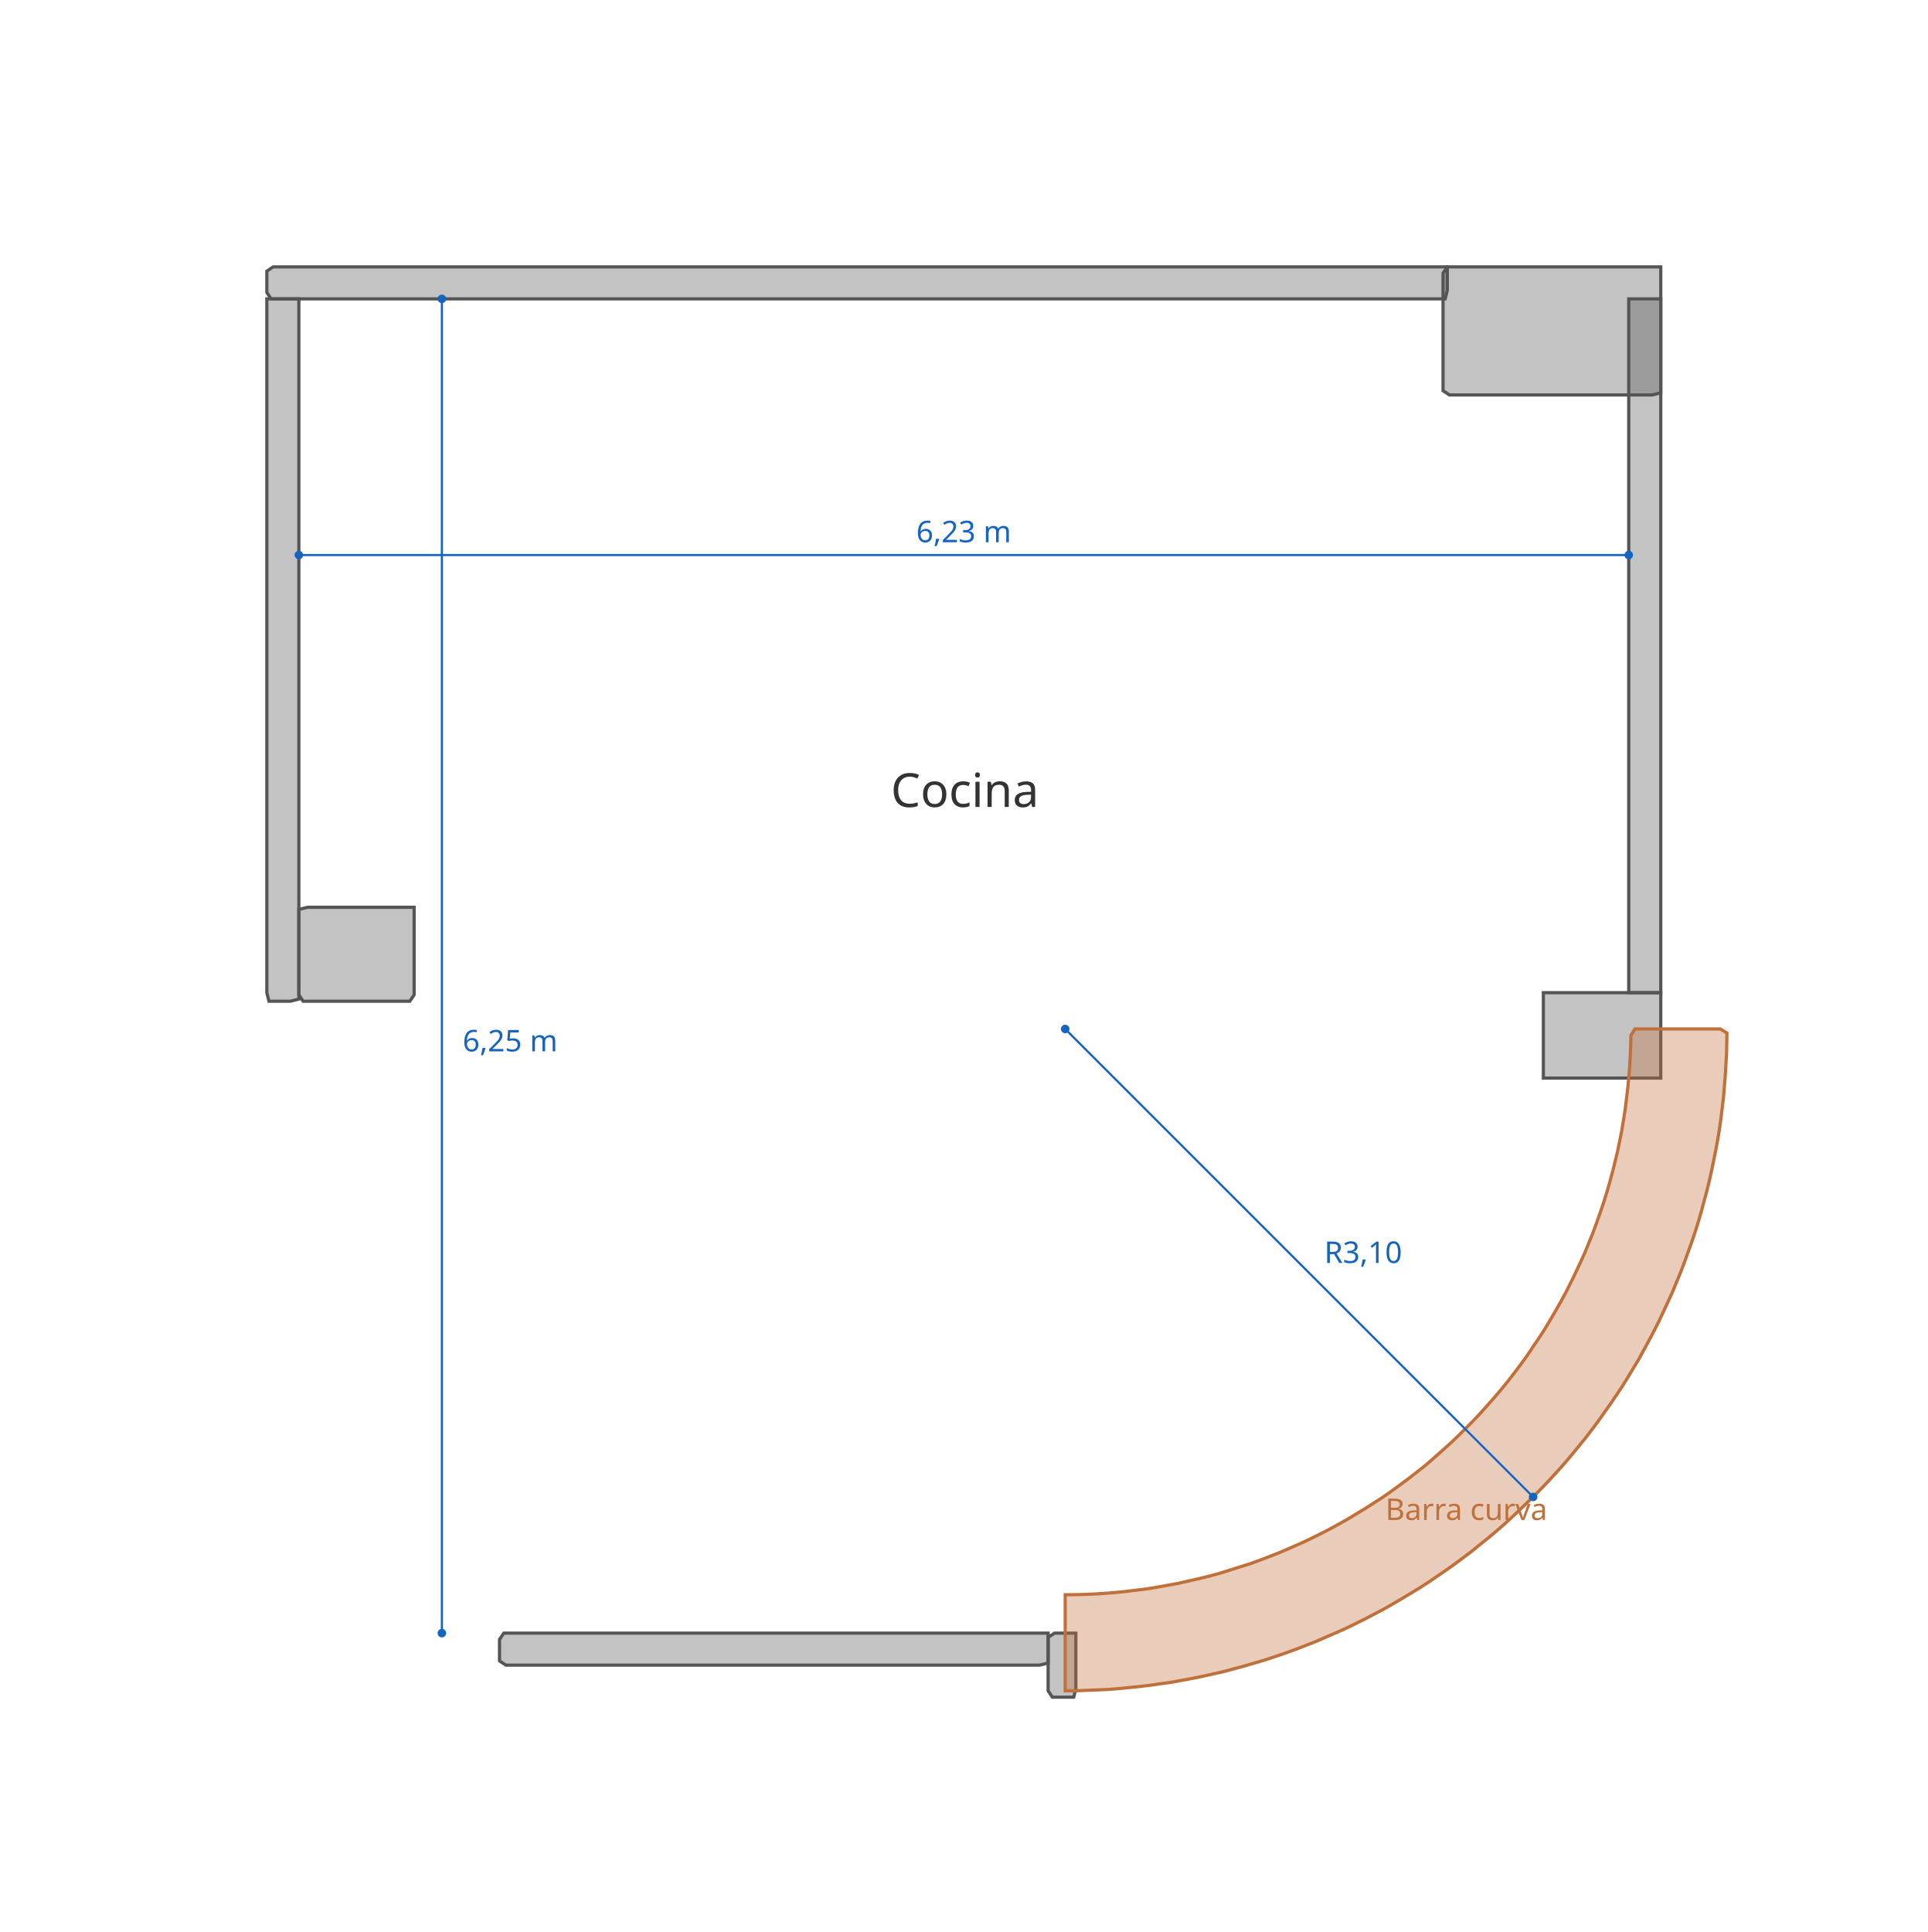
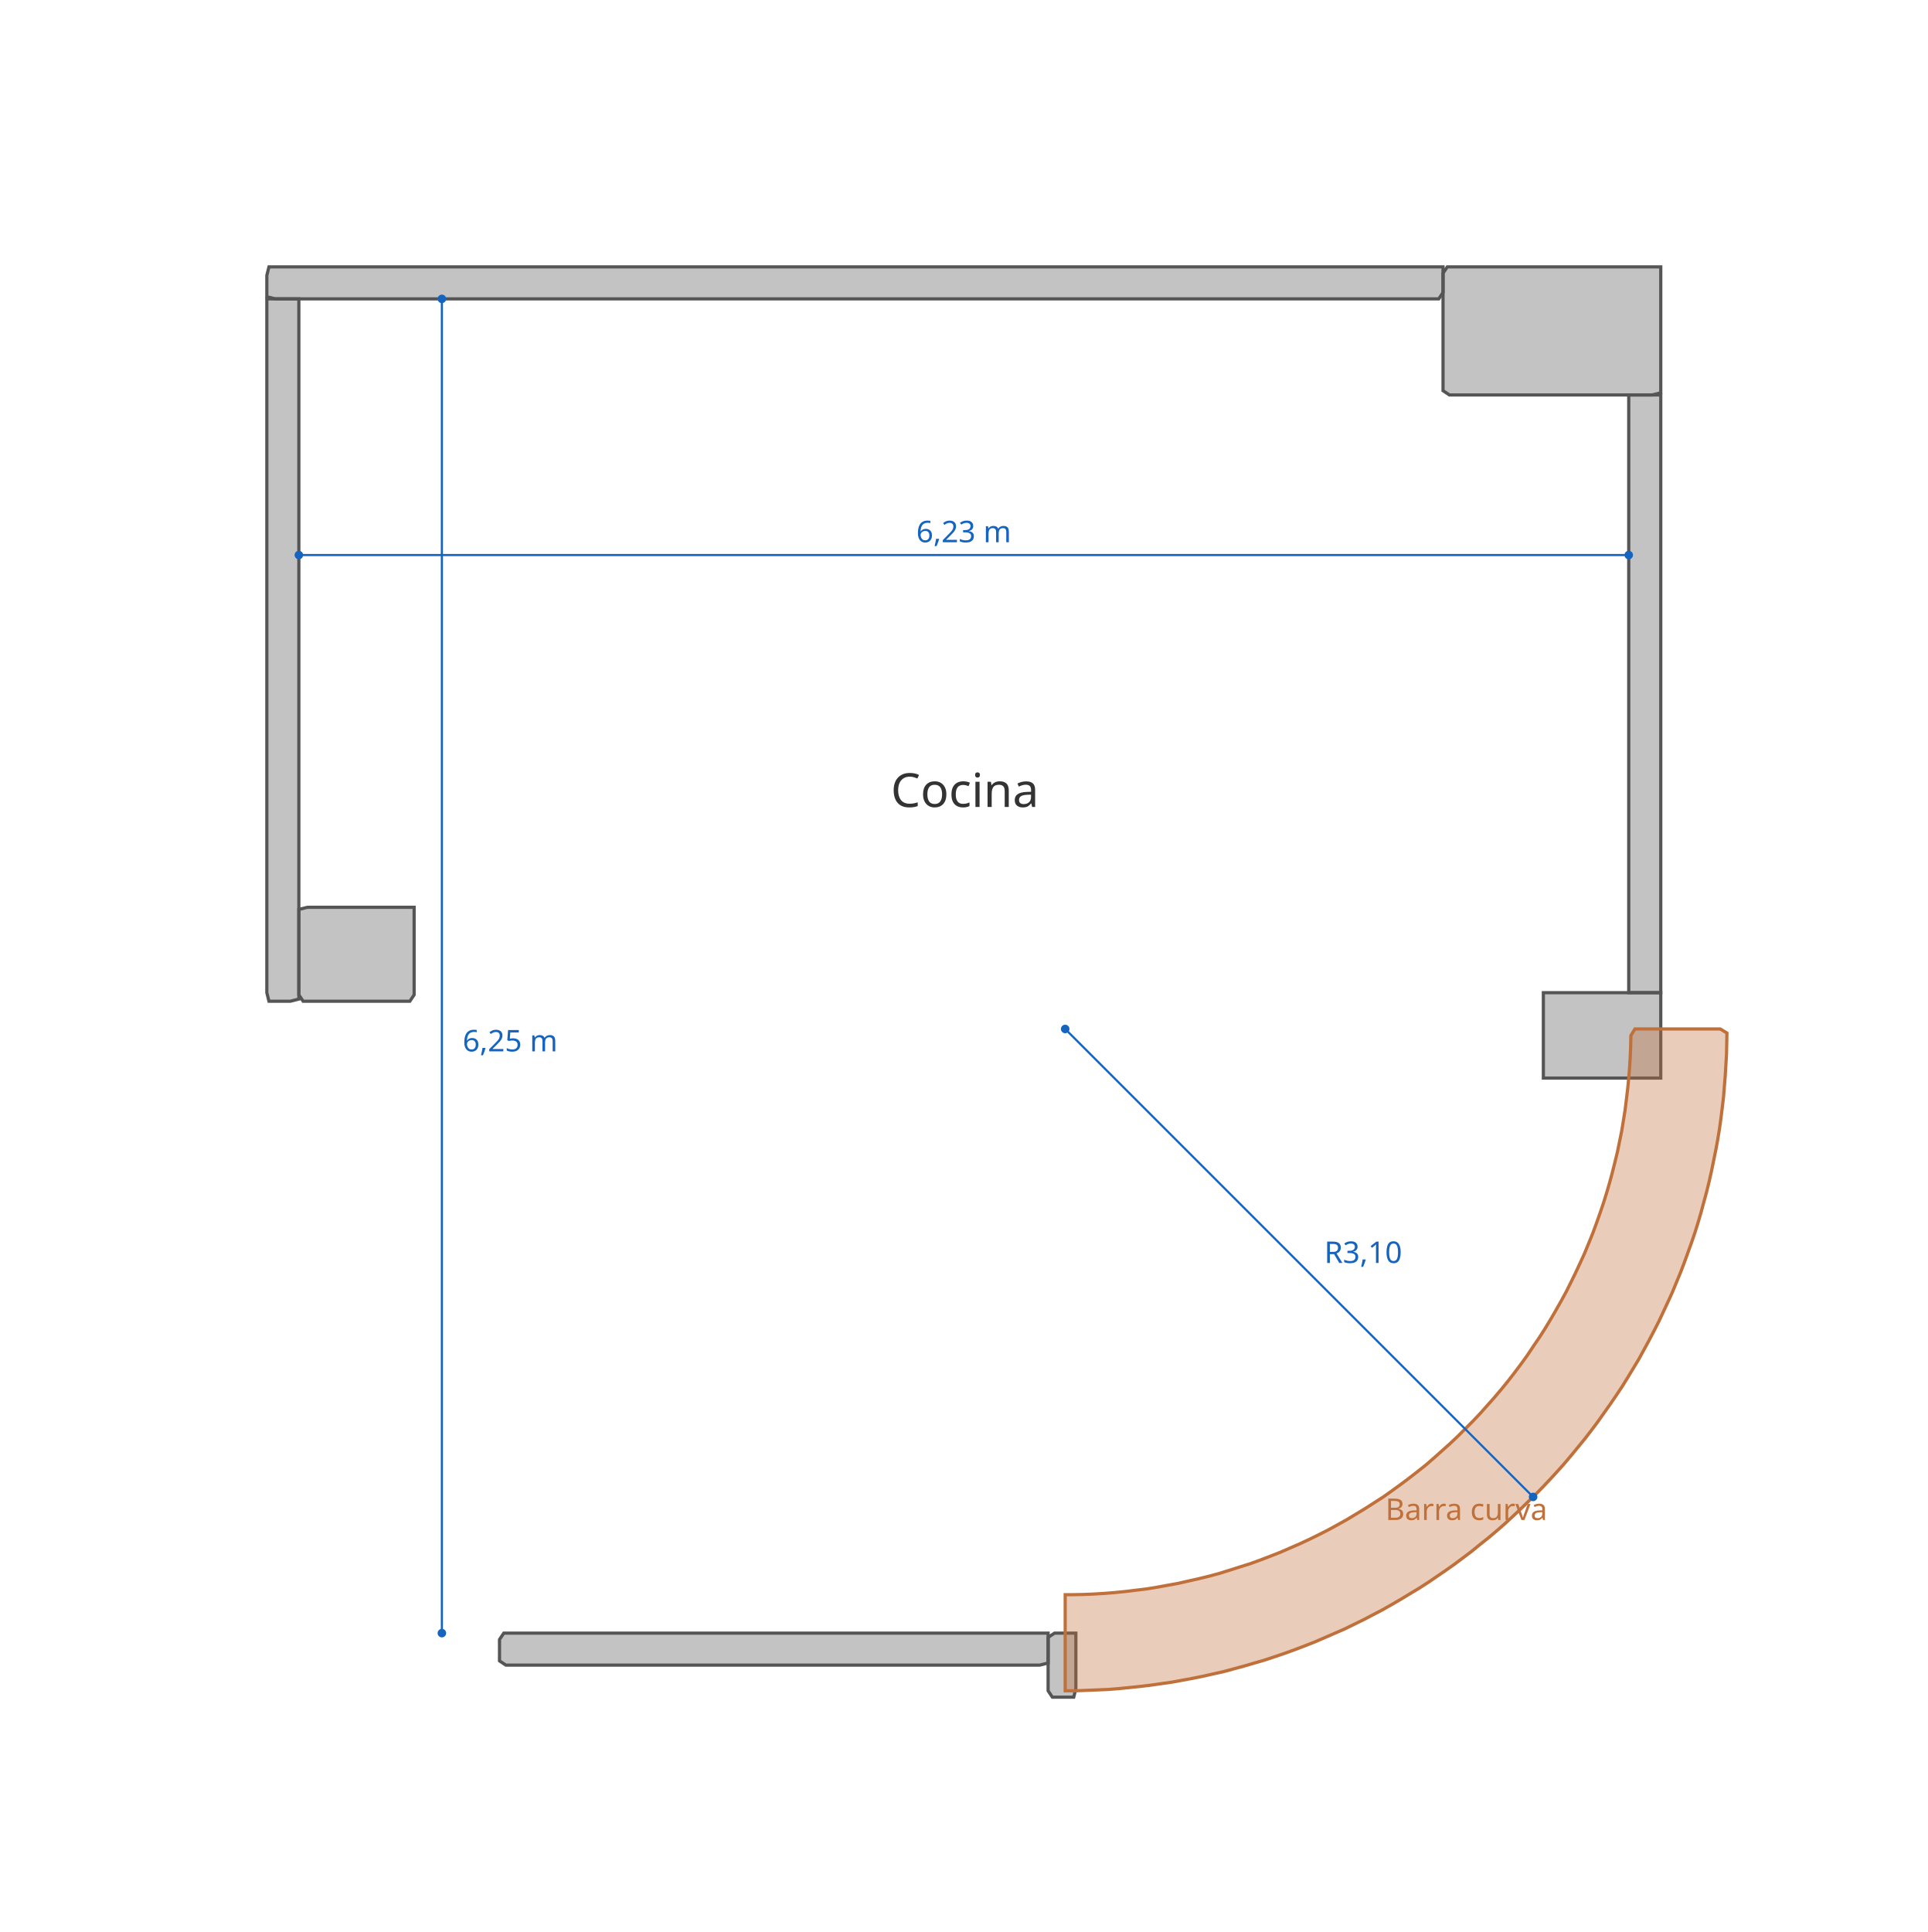
<svg xmlns="http://www.w3.org/2000/svg" width="903" height="905" viewBox="0 0 903 905" style="background:#fff">
  <defs>
    <marker id="m" markerWidth="8" markerHeight="8" refX="4" refY="4">
      <circle cx="4" cy="4" r="2" fill="#1565c0" />
    </marker>
  </defs>
-   <path d="M678.0,125.0 L673.0,125.0 L668.0,125.0 L663.0,125.0 L658.0,125.0 L653.0,125.0 L648.0,125.0 L643.0,125.0 L638.0,125.0 L633.0,125.0 L628.0,125.0 L623.0,125.0 L618.0,125.0 L613.0,125.0 L608.0,125.0 L603.0,125.0 L598.0,125.0 L593.0,125.0 L588.0,125.0 L583.0,125.0 L578.0,125.0 L573.0,125.0 L568.0,125.0 L563.0,125.0 L558.0,125.0 L553.0,125.0 L548.0,125.0 L543.0,125.0 L538.0,125.0 L533.0,125.0 L528.0,125.0 L523.0,125.0 L518.0,125.0 L513.0,125.0 L508.0,125.0 L503.0,125.0 L498.0,125.0 L493.0,125.0 L488.0,125.0 L483.0,125.0 L478.0,125.0 L473.0,125.0 L468.0,125.0 L463.0,125.0 L458.0,125.0 L453.0,125.0 L448.0,125.0 L443.0,125.0 L438.0,125.0 L433.0,125.0 L428.0,125.0 L423.0,125.0 L418.0,125.0 L413.0,125.0 L408.0,125.0 L403.0,125.0 L398.0,125.0 L393.0,125.0 L388.0,125.0 L383.0,125.0 L378.0,125.0 L373.0,125.0 L368.0,125.0 L363.0,125.0 L358.0,125.0 L353.0,125.0 L348.0,125.0 L343.0,125.0 L338.0,125.0 L333.0,125.0 L328.0,125.0 L323.0,125.0 L318.0,125.0 L313.0,125.0 L308.0,125.0 L303.0,125.0 L298.0,125.0 L293.0,125.0 L288.0,125.0 L283.0,125.0 L278.0,125.0 L273.0,125.0 L268.0,125.0 L263.0,125.0 L258.0,125.0 L253.0,125.0 L248.0,125.0 L243.0,125.0 L238.0,125.0 L233.0,125.0 L228.0,125.0 L223.0,125.0 L218.0,125.0 L213.0,125.0 L208.0,125.0 L203.0,125.0 L198.0,125.0 L193.0,125.0 L188.0,125.0 L183.0,125.0 L178.0,125.0 L173.0,125.0 L168.0,125.0 L163.0,125.0 L158.0,125.0 L153.0,125.0 L148.0,125.0 L143.0,125.0 L138.0,125.0 L133.0,125.0 L128.0,125.0 L125.0,127.0 L125.0,132.0 L125.0,137.0 L127.0,140.0 L132.0,140.0 L137.0,140.0 L142.0,140.0 L147.0,140.0 L152.0,140.0 L157.0,140.0 L162.0,140.0 L167.0,140.0 L172.0,140.0 L177.0,140.0 L182.0,140.0 L187.0,140.0 L192.0,140.0 L197.0,140.0 L202.0,140.0 L207.0,140.0 L212.0,140.0 L217.0,140.0 L222.0,140.0 L227.0,140.0 L232.0,140.0 L237.0,140.0 L242.0,140.0 L247.0,140.0 L252.0,140.0 L257.0,140.0 L262.0,140.0 L267.0,140.0 L272.0,140.0 L277.0,140.0 L282.0,140.0 L287.0,140.0 L292.0,140.0 L297.0,140.0 L302.0,140.0 L307.0,140.0 L312.0,140.0 L317.0,140.0 L322.0,140.0 L327.0,140.0 L332.0,140.0 L337.0,140.0 L342.0,140.0 L347.0,140.0 L352.0,140.0 L357.0,140.0 L362.0,140.0 L367.0,140.0 L372.0,140.0 L377.0,140.0 L382.0,140.0 L387.0,140.0 L392.0,140.0 L397.0,140.0 L402.0,140.0 L407.0,140.0 L412.0,140.0 L417.0,140.0 L422.0,140.0 L427.0,140.0 L432.0,140.0 L437.0,140.0 L442.0,140.0 L447.0,140.0 L452.0,140.0 L457.0,140.0 L462.0,140.0 L467.0,140.0 L472.0,140.0 L477.0,140.0 L482.0,140.0 L487.0,140.0 L492.0,140.0 L497.0,140.0 L502.0,140.0 L507.0,140.0 L512.0,140.0 L517.0,140.0 L522.0,140.0 L527.0,140.0 L532.0,140.0 L537.0,140.0 L542.0,140.0 L547.0,140.0 L552.0,140.0 L557.0,140.0 L562.0,140.0 L567.0,140.0 L572.0,140.0 L577.0,140.0 L582.0,140.0 L587.0,140.0 L592.0,140.0 L597.0,140.0 L602.0,140.0 L607.0,140.0 L612.0,140.0 L617.0,140.0 L622.0,140.0 L627.0,140.0 L632.0,140.0 L637.0,140.0 L642.0,140.0 L647.0,140.0 L652.0,140.0 L657.0,140.0 L662.0,140.0 L667.0,140.0 L672.0,140.0 L677.0,140.0 L678.0,136.0 L678.0,131.0 L678.0,126.0 L678.0,125.0 Z" fill="#555" fill-opacity="0.35" stroke="#555" stroke-width="1.5" />
+   <path d="M676.0,125.0 L671.0,125.0 L666.0,125.0 L661.0,125.0 L656.0,125.0 L651.0,125.0 L646.0,125.0 L641.0,125.0 L636.0,125.0 L631.0,125.0 L626.0,125.0 L621.0,125.0 L616.0,125.0 L611.0,125.0 L606.0,125.0 L601.0,125.0 L596.0,125.0 L591.0,125.0 L586.0,125.0 L581.0,125.0 L576.0,125.0 L571.0,125.0 L566.0,125.0 L561.0,125.0 L556.0,125.0 L551.0,125.0 L546.0,125.0 L541.0,125.0 L536.0,125.0 L531.0,125.0 L526.0,125.0 L521.0,125.0 L516.0,125.0 L511.0,125.0 L506.0,125.0 L501.0,125.0 L496.0,125.0 L491.0,125.0 L486.0,125.0 L481.0,125.0 L476.0,125.0 L471.0,125.0 L466.0,125.0 L461.0,125.0 L456.0,125.0 L451.0,125.0 L446.0,125.0 L441.0,125.0 L436.0,125.0 L431.0,125.0 L426.0,125.0 L421.0,125.0 L416.0,125.0 L411.0,125.0 L406.0,125.0 L401.0,125.0 L396.0,125.0 L391.0,125.0 L386.0,125.0 L381.0,125.0 L376.0,125.0 L371.0,125.0 L366.0,125.0 L361.0,125.0 L356.0,125.0 L351.0,125.0 L346.0,125.0 L341.0,125.0 L336.0,125.0 L331.0,125.0 L326.0,125.0 L321.0,125.0 L316.0,125.0 L311.0,125.0 L306.0,125.0 L301.0,125.0 L296.0,125.0 L291.0,125.0 L286.0,125.0 L281.0,125.0 L276.0,125.0 L271.0,125.0 L266.0,125.0 L261.0,125.0 L256.0,125.0 L251.0,125.0 L246.0,125.0 L241.0,125.0 L236.0,125.0 L231.0,125.0 L226.0,125.0 L221.0,125.0 L216.0,125.0 L211.0,125.0 L206.0,125.0 L201.0,125.0 L196.0,125.0 L191.0,125.0 L186.0,125.0 L181.0,125.0 L176.0,125.0 L171.0,125.0 L166.0,125.0 L161.0,125.0 L156.0,125.0 L151.0,125.0 L146.0,125.0 L141.0,125.0 L136.0,125.0 L131.0,125.0 L126.0,125.0 L125.0,129.0 L125.0,134.0 L125.0,139.0 L129.0,140.0 L134.0,140.0 L139.0,140.0 L144.0,140.0 L149.0,140.0 L154.0,140.0 L159.0,140.0 L164.0,140.0 L169.0,140.0 L174.0,140.0 L179.0,140.0 L184.0,140.0 L189.0,140.0 L194.0,140.0 L199.0,140.0 L204.0,140.0 L209.0,140.0 L214.0,140.0 L219.0,140.0 L224.0,140.0 L229.0,140.0 L234.0,140.0 L239.0,140.0 L244.0,140.0 L249.0,140.0 L254.0,140.0 L259.0,140.0 L264.0,140.0 L269.0,140.0 L274.0,140.0 L279.0,140.0 L284.0,140.0 L289.0,140.0 L294.0,140.0 L299.0,140.0 L304.0,140.0 L309.0,140.0 L314.0,140.0 L319.0,140.0 L324.0,140.0 L329.0,140.0 L334.0,140.0 L339.0,140.0 L344.0,140.0 L349.0,140.0 L354.0,140.0 L359.0,140.0 L364.0,140.0 L369.0,140.0 L374.0,140.0 L379.0,140.0 L384.0,140.0 L389.0,140.0 L394.0,140.0 L399.0,140.0 L404.0,140.0 L409.0,140.0 L414.0,140.0 L419.0,140.0 L424.0,140.0 L429.0,140.0 L434.0,140.0 L439.0,140.0 L444.0,140.0 L449.0,140.0 L454.0,140.0 L459.0,140.0 L464.0,140.0 L469.0,140.0 L474.0,140.0 L479.0,140.0 L484.0,140.0 L489.0,140.0 L494.0,140.0 L499.0,140.0 L504.0,140.0 L509.0,140.0 L514.0,140.0 L519.0,140.0 L524.0,140.0 L529.0,140.0 L534.0,140.0 L539.0,140.0 L544.0,140.0 L549.0,140.0 L554.0,140.0 L559.0,140.0 L564.0,140.0 L569.0,140.0 L574.0,140.0 L579.0,140.0 L584.0,140.0 L589.0,140.0 L594.0,140.0 L599.0,140.0 L604.0,140.0 L609.0,140.0 L614.0,140.0 L619.0,140.0 L624.0,140.0 L629.0,140.0 L634.0,140.0 L639.0,140.0 L644.0,140.0 L649.0,140.0 L654.0,140.0 L659.0,140.0 L664.0,140.0 L669.0,140.0 L674.0,140.0 L676.0,137.0 L676.0,132.0 L676.0,127.0 L676.0,125.0 Z" fill="#555" fill-opacity="0.35" stroke="#555" stroke-width="1.5" />
  <path d="M778.0,125.0 L773.0,125.0 L768.0,125.0 L763.0,125.0 L758.0,125.0 L753.0,125.0 L748.0,125.0 L743.0,125.0 L738.0,125.0 L733.0,125.0 L728.0,125.0 L723.0,125.0 L718.0,125.0 L713.0,125.0 L708.0,125.0 L703.0,125.0 L698.0,125.0 L693.0,125.0 L688.0,125.0 L683.0,125.0 L678.0,125.0 L676.0,128.0 L676.0,133.0 L676.0,138.0 L676.0,143.0 L676.0,148.0 L676.0,153.0 L676.0,158.0 L676.0,163.0 L676.0,168.0 L676.0,173.0 L676.0,178.0 L676.0,183.0 L679.0,185.0 L684.0,185.0 L689.0,185.0 L694.0,185.0 L699.0,185.0 L704.0,185.0 L709.0,185.0 L714.0,185.0 L719.0,185.0 L724.0,185.0 L729.0,185.0 L734.0,185.0 L739.0,185.0 L744.0,185.0 L749.0,185.0 L754.0,185.0 L759.0,185.0 L764.0,185.0 L769.0,185.0 L774.0,185.0 L778.0,184.0 L778.0,179.0 L778.0,174.0 L778.0,169.0 L778.0,164.0 L778.0,159.0 L778.0,154.0 L778.0,149.0 L778.0,144.0 L778.0,139.0 L778.0,134.0 L778.0,129.0 L778.0,125.0 Z" fill="#555" fill-opacity="0.35" stroke="#555" stroke-width="1.5" />
  <path d="M140.0,140.0 L135.0,140.0 L130.0,140.0 L125.0,140.0 L125.0,145.0 L125.0,150.0 L125.0,155.0 L125.0,160.0 L125.0,165.0 L125.0,170.0 L125.0,175.0 L125.0,180.0 L125.0,185.0 L125.0,190.0 L125.0,195.0 L125.0,200.0 L125.0,205.0 L125.0,210.0 L125.0,215.0 L125.0,220.0 L125.0,225.0 L125.0,230.0 L125.0,235.0 L125.0,240.0 L125.0,245.0 L125.0,250.0 L125.0,255.0 L125.0,260.0 L125.0,265.0 L125.0,270.0 L125.0,275.0 L125.0,280.0 L125.0,285.0 L125.0,290.0 L125.0,295.0 L125.0,300.0 L125.0,305.0 L125.0,310.0 L125.0,315.0 L125.0,320.0 L125.0,325.0 L125.0,330.0 L125.0,335.0 L125.0,340.0 L125.0,345.0 L125.0,350.0 L125.0,355.0 L125.0,360.0 L125.0,365.0 L125.0,370.0 L125.0,375.0 L125.0,380.0 L125.0,385.0 L125.0,390.0 L125.0,395.0 L125.0,400.0 L125.0,405.0 L125.0,410.0 L125.0,415.0 L125.0,420.0 L125.0,425.0 L125.0,430.0 L125.0,435.0 L125.0,440.0 L125.0,445.0 L125.0,450.0 L125.0,455.0 L125.0,460.0 L125.0,465.0 L126.0,469.0 L131.0,469.0 L136.0,469.0 L140.0,468.0 L140.0,463.0 L140.0,458.0 L140.0,453.0 L140.0,448.0 L140.0,443.0 L140.0,438.0 L140.0,433.0 L140.0,428.0 L140.0,423.0 L140.0,418.0 L140.0,413.0 L140.0,408.0 L140.0,403.0 L140.0,398.0 L140.0,393.0 L140.0,388.0 L140.0,383.0 L140.0,378.0 L140.0,373.0 L140.0,368.0 L140.0,363.0 L140.0,358.0 L140.0,353.0 L140.0,348.0 L140.0,343.0 L140.0,338.0 L140.0,333.0 L140.0,328.0 L140.0,323.0 L140.0,318.0 L140.0,313.0 L140.0,308.0 L140.0,303.0 L140.0,298.0 L140.0,293.0 L140.0,288.0 L140.0,283.0 L140.0,278.0 L140.0,273.0 L140.0,268.0 L140.0,263.0 L140.0,258.0 L140.0,253.0 L140.0,248.0 L140.0,243.0 L140.0,238.0 L140.0,233.0 L140.0,228.0 L140.0,223.0 L140.0,218.0 L140.0,213.0 L140.0,208.0 L140.0,203.0 L140.0,198.0 L140.0,193.0 L140.0,188.0 L140.0,183.0 L140.0,178.0 L140.0,173.0 L140.0,168.0 L140.0,163.0 L140.0,158.0 L140.0,153.0 L140.0,148.0 L140.0,143.0 L140.0,140.0 Z" fill="#555" fill-opacity="0.35" stroke="#555" stroke-width="1.5" />
  <path d="M194.0,425.0 L189.0,425.0 L184.0,425.0 L179.0,425.0 L174.0,425.0 L169.0,425.0 L164.0,425.0 L159.0,425.0 L154.0,425.0 L149.0,425.0 L144.0,425.0 L140.0,426.0 L140.0,431.0 L140.0,436.0 L140.0,441.0 L140.0,446.0 L140.0,451.0 L140.0,456.0 L140.0,461.0 L140.0,466.0 L142.0,469.0 L147.0,469.0 L152.0,469.0 L157.0,469.0 L162.0,469.0 L167.0,469.0 L172.0,469.0 L177.0,469.0 L182.0,469.0 L187.0,469.0 L192.0,469.0 L194.0,466.0 L194.0,461.0 L194.0,456.0 L194.0,451.0 L194.0,446.0 L194.0,441.0 L194.0,436.0 L194.0,431.0 L194.0,426.0 L194.0,425.0 Z" fill="#555" fill-opacity="0.35" stroke="#555" stroke-width="1.5" />
  <path d="M491.0,765.0 L486.0,765.0 L481.0,765.0 L476.0,765.0 L471.0,765.0 L466.0,765.0 L461.0,765.0 L456.0,765.0 L451.0,765.0 L446.0,765.0 L441.0,765.0 L436.0,765.0 L431.0,765.0 L426.0,765.0 L421.0,765.0 L416.0,765.0 L411.0,765.0 L406.0,765.0 L401.0,765.0 L396.0,765.0 L391.0,765.0 L386.0,765.0 L381.0,765.0 L376.0,765.0 L371.0,765.0 L366.0,765.0 L361.0,765.0 L356.0,765.0 L351.0,765.0 L346.0,765.0 L341.0,765.0 L336.0,765.0 L331.0,765.0 L326.0,765.0 L321.0,765.0 L316.0,765.0 L311.0,765.0 L306.0,765.0 L301.0,765.0 L296.0,765.0 L291.0,765.0 L286.0,765.0 L281.0,765.0 L276.0,765.0 L271.0,765.0 L266.0,765.0 L261.0,765.0 L256.0,765.0 L251.0,765.0 L246.0,765.0 L241.0,765.0 L236.0,765.0 L234.0,768.0 L234.0,773.0 L234.0,778.0 L237.0,780.0 L242.0,780.0 L247.0,780.0 L252.0,780.0 L257.0,780.0 L262.0,780.0 L267.0,780.0 L272.0,780.0 L277.0,780.0 L282.0,780.0 L287.0,780.0 L292.0,780.0 L297.0,780.0 L302.0,780.0 L307.0,780.0 L312.0,780.0 L317.0,780.0 L322.0,780.0 L327.0,780.0 L332.0,780.0 L337.0,780.0 L342.0,780.0 L347.0,780.0 L352.0,780.0 L357.0,780.0 L362.0,780.0 L367.0,780.0 L372.0,780.0 L377.0,780.0 L382.0,780.0 L387.0,780.0 L392.0,780.0 L397.0,780.0 L402.0,780.0 L407.0,780.0 L412.0,780.0 L417.0,780.0 L422.0,780.0 L427.0,780.0 L432.0,780.0 L437.0,780.0 L442.0,780.0 L447.0,780.0 L452.0,780.0 L457.0,780.0 L462.0,780.0 L467.0,780.0 L472.0,780.0 L477.0,780.0 L482.0,780.0 L487.0,780.0 L491.0,779.0 L491.0,774.0 L491.0,769.0 L491.0,765.0 Z" fill="#555" fill-opacity="0.35" stroke="#555" stroke-width="1.5" />
  <path d="M504.0,765.0 L499.0,765.0 L494.0,765.0 L491.0,767.0 L491.0,772.0 L491.0,777.0 L491.0,782.0 L491.0,787.0 L491.0,792.0 L493.0,795.0 L498.0,795.0 L503.0,795.0 L504.0,791.0 L504.0,786.0 L504.0,781.0 L504.0,776.0 L504.0,771.0 L504.0,766.0 L504.0,765.0 Z" fill="#555" fill-opacity="0.35" stroke="#555" stroke-width="1.5" />
-   <path d="M778.0,140.0 L773.0,140.0 L768.0,140.0 L763.0,140.0 L763.0,145.0 L763.0,150.0 L763.0,155.0 L763.0,160.0 L763.0,165.0 L763.0,170.0 L763.0,175.0 L763.0,180.0 L763.0,185.0 L763.0,190.0 L763.0,195.0 L763.0,200.0 L763.0,205.0 L763.0,210.0 L763.0,215.0 L763.0,220.0 L763.0,225.0 L763.0,230.0 L763.0,235.0 L763.0,240.0 L763.0,245.0 L763.0,250.0 L763.0,255.0 L763.0,260.0 L763.0,265.0 L763.0,270.0 L763.0,275.0 L763.0,280.0 L763.0,285.0 L763.0,290.0 L763.0,295.0 L763.0,300.0 L763.0,305.0 L763.0,310.0 L763.0,315.0 L763.0,320.0 L763.0,325.0 L763.0,330.0 L763.0,335.0 L763.0,340.0 L763.0,345.0 L763.0,350.0 L763.0,355.0 L763.0,360.0 L763.0,365.0 L763.0,370.0 L763.0,375.0 L763.0,380.0 L763.0,385.0 L763.0,390.0 L763.0,395.0 L763.0,400.0 L763.0,405.0 L763.0,410.0 L763.0,415.0 L763.0,420.0 L763.0,425.0 L763.0,430.0 L763.0,435.0 L763.0,440.0 L763.0,445.0 L763.0,450.0 L763.0,455.0 L763.0,460.0 L763.0,465.0 L768.0,465.0 L773.0,465.0 L778.0,465.0 L778.0,460.0 L778.0,455.0 L778.0,450.0 L778.0,445.0 L778.0,440.0 L778.0,435.0 L778.0,430.0 L778.0,425.0 L778.0,420.0 L778.0,415.0 L778.0,410.0 L778.0,405.0 L778.0,400.0 L778.0,395.0 L778.0,390.0 L778.0,385.0 L778.0,380.0 L778.0,375.0 L778.0,370.0 L778.0,365.0 L778.0,360.0 L778.0,355.0 L778.0,350.0 L778.0,345.0 L778.0,340.0 L778.0,335.0 L778.0,330.0 L778.0,325.0 L778.0,320.0 L778.0,315.0 L778.0,310.0 L778.0,305.0 L778.0,300.0 L778.0,295.0 L778.0,290.0 L778.0,285.0 L778.0,280.0 L778.0,275.0 L778.0,270.0 L778.0,265.0 L778.0,260.0 L778.0,255.0 L778.0,250.0 L778.0,245.0 L778.0,240.0 L778.0,235.0 L778.0,230.0 L778.0,225.0 L778.0,220.0 L778.0,215.0 L778.0,210.0 L778.0,205.0 L778.0,200.0 L778.0,195.0 L778.0,190.0 L778.0,185.0 L778.0,180.0 L778.0,175.0 L778.0,170.0 L778.0,165.0 L778.0,160.0 L778.0,155.0 L778.0,150.0 L778.0,145.0 L778.0,140.0 Z" fill="#555" fill-opacity="0.35" stroke="#555" stroke-width="1.5" />
+   <path d="M778.0,185.0 L773.0,185.0 L768.0,185.0 L763.0,185.0 L763.0,190.0 L763.0,195.0 L763.0,200.0 L763.0,205.0 L763.0,210.0 L763.0,215.0 L763.0,220.0 L763.0,225.0 L763.0,230.0 L763.0,235.0 L763.0,240.0 L763.0,245.0 L763.0,250.0 L763.0,255.0 L763.0,260.0 L763.0,265.0 L763.0,270.0 L763.0,275.0 L763.0,280.0 L763.0,285.0 L763.0,290.0 L763.0,295.0 L763.0,300.0 L763.0,305.0 L763.0,310.0 L763.0,315.0 L763.0,320.0 L763.0,325.0 L763.0,330.0 L763.0,335.0 L763.0,340.0 L763.0,345.0 L763.0,350.0 L763.0,355.0 L763.0,360.0 L763.0,365.0 L763.0,370.0 L763.0,375.0 L763.0,380.0 L763.0,385.0 L763.0,390.0 L763.0,395.0 L763.0,400.0 L763.0,405.0 L763.0,410.0 L763.0,415.0 L763.0,420.0 L763.0,425.0 L763.0,430.0 L763.0,435.0 L763.0,440.0 L763.0,445.0 L763.0,450.0 L763.0,455.0 L763.0,460.0 L763.0,465.0 L768.0,465.0 L773.0,465.0 L778.0,465.0 L778.0,460.0 L778.0,455.0 L778.0,450.0 L778.0,445.0 L778.0,440.0 L778.0,435.0 L778.0,430.0 L778.0,425.0 L778.0,420.0 L778.0,415.0 L778.0,410.0 L778.0,405.0 L778.0,400.0 L778.0,395.0 L778.0,390.0 L778.0,385.0 L778.0,380.0 L778.0,375.0 L778.0,370.0 L778.0,365.0 L778.0,360.0 L778.0,355.0 L778.0,350.0 L778.0,345.0 L778.0,340.0 L778.0,335.0 L778.0,330.0 L778.0,325.0 L778.0,320.0 L778.0,315.0 L778.0,310.0 L778.0,305.0 L778.0,300.0 L778.0,295.0 L778.0,290.0 L778.0,285.0 L778.0,280.0 L778.0,275.0 L778.0,270.0 L778.0,265.0 L778.0,260.0 L778.0,255.0 L778.0,250.0 L778.0,245.0 L778.0,240.0 L778.0,235.0 L778.0,230.0 L778.0,225.0 L778.0,220.0 L778.0,215.0 L778.0,210.0 L778.0,205.0 L778.0,200.0 L778.0,195.0 L778.0,190.0 L778.0,185.0 Z" fill="#555" fill-opacity="0.35" stroke="#555" stroke-width="1.5" />
  <path d="M778.0,465.0 L773.0,465.0 L768.0,465.0 L763.0,465.0 L758.0,465.0 L753.0,465.0 L748.0,465.0 L743.0,465.0 L738.0,465.0 L733.0,465.0 L728.0,465.0 L723.0,465.0 L723.0,470.0 L723.0,475.0 L723.0,480.0 L723.0,485.0 L723.0,490.0 L723.0,495.0 L723.0,500.0 L723.0,505.0 L728.0,505.0 L733.0,505.0 L738.0,505.0 L743.0,505.0 L748.0,505.0 L753.0,505.0 L758.0,505.0 L763.0,505.0 L768.0,505.0 L773.0,505.0 L778.0,505.0 L778.0,500.0 L778.0,495.0 L778.0,490.0 L778.0,485.0 L778.0,480.0 L778.0,475.0 L778.0,470.0 L778.0,465.0 Z" fill="#555" fill-opacity="0.35" stroke="#555" stroke-width="1.5" />
  <path d="M499.0,747.0 L499.0,752.0 L499.0,757.0 L499.0,762.0 L499.0,767.0 L499.0,772.0 L499.0,777.0 L499.0,782.0 L499.0,787.0 L499.0,792.0 L504.0,792.0 L509.0,791.8 L514.0,791.6 L519.0,791.4 L524.0,791.0 L529.0,790.5 L533.9,790.0 L538.9,789.4 L543.8,788.7 L548.8,788.0 L553.7,787.1 L558.6,786.2 L563.5,785.2 L568.4,784.1 L573.3,783.0 L578.1,781.7 L582.9,780.4 L587.7,779.0 L592.5,777.6 L597.3,776.0 L602.0,774.4 L606.7,772.7 L611.4,770.9 L616.0,769.1 L620.6,767.1 L625.2,765.1 L629.8,763.1 L634.3,760.9 L638.8,758.7 L643.2,756.4 L647.6,754.1 L652.0,751.6 L656.3,749.1 L660.6,746.5 L664.9,743.9 L669.1,741.2 L673.2,738.4 L677.3,735.6 L681.4,732.7 L685.4,729.7 L689.4,726.7 L693.3,723.5 L697.2,720.4 L701.0,717.2 L704.8,713.9 L708.5,710.5 L712.1,707.1 L715.7,703.6 L719.3,700.1 L722.8,696.5 L726.2,692.9 L729.6,689.2 L732.9,685.5 L736.1,681.7 L739.3,677.8 L742.5,673.9 L745.5,670.0 L748.5,666.0 L751.4,661.9 L754.3,657.8 L757.1,653.7 L759.9,649.5 L762.5,645.3 L765.1,641.0 L767.7,636.7 L770.1,632.3 L772.5,627.9 L774.8,623.5 L777.1,619.0 L779.2,614.5 L781.3,610.0 L783.4,605.4 L785.3,600.8 L787.2,596.2 L789.0,591.5 L790.7,586.8 L792.4,582.1 L794.0,577.4 L795.5,572.6 L796.9,567.8 L798.2,563.0 L799.5,558.2 L800.7,553.3 L801.8,548.4 L802.8,543.5 L803.8,538.6 L804.7,533.7 L805.5,528.8 L806.2,523.8 L806.8,518.9 L807.4,513.9 L807.8,508.9 L808.2,503.9 L808.5,498.9 L808.8,493.9 L808.9,488.9 L809.0,483.9 L805.9,482.0 L800.9,482.0 L795.9,482.0 L790.9,482.0 L785.9,482.0 L780.9,482.0 L775.9,482.0 L770.9,482.0 L765.9,482.0 L764.0,485.1 L763.9,490.1 L763.7,495.0 L763.4,500.0 L763.0,505.0 L762.5,510.0 L761.9,515.0 L761.3,519.9 L760.5,524.9 L759.7,529.8 L758.7,534.7 L757.7,539.6 L756.5,544.5 L755.3,549.3 L754.0,554.1 L752.6,558.9 L751.1,563.7 L749.5,568.4 L747.8,573.2 L746.1,577.8 L744.2,582.5 L742.3,587.1 L740.2,591.7 L738.1,596.2 L735.9,600.7 L733.7,605.1 L731.3,609.5 L728.8,613.9 L726.3,618.2 L723.7,622.5 L721.0,626.7 L718.2,630.8 L715.4,635.0 L712.5,639.0 L709.5,643.0 L706.4,647.0 L703.3,650.8 L700.0,654.7 L696.7,658.4 L693.4,662.1 L689.9,665.8 L686.4,669.3 L682.9,672.8 L679.2,676.3 L675.5,679.6 L671.8,682.9 L668.0,686.2 L664.1,689.3 L660.1,692.4 L656.1,695.4 L652.1,698.3 L648.0,701.2 L643.8,703.9 L639.6,706.6 L635.3,709.2 L631.0,711.8 L626.7,714.2 L622.3,716.6 L617.8,718.9 L613.3,721.1 L608.8,723.2 L604.2,725.2 L599.6,727.2 L595.0,729.0 L590.3,730.8 L585.6,732.5 L580.8,734.0 L576.1,735.5 L571.3,737.0 L566.5,738.3 L561.6,739.5 L556.7,740.6 L551.9,741.7 L546.9,742.6 L542.0,743.5 L537.1,744.3 L532.1,744.9 L527.2,745.5 L522.2,746.0 L517.2,746.4 L512.2,746.7 L507.2,746.9 L502.2,747.0 L499.0,747.0 Z" fill="#c0703a" fill-opacity="0.35" stroke="#c0703a" stroke-width="1.5" />
  <line x1="140.0" y1="260.0" x2="763.0" y2="260.0" stroke="#1565c0" stroke-width="1" marker-start="url(#m)" marker-end="url(#m)" />
  <text x="451.5" y="254.0" font-family="sans-serif" font-size="14" fill="#1565c0" text-anchor="middle">6,23 m</text>
  <line x1="207.0" y1="765.0" x2="207.0" y2="140.0" stroke="#1565c0" stroke-width="1" marker-start="url(#m)" marker-end="url(#m)" />
  <text x="239.0" y="492.5" font-family="sans-serif" font-size="14" fill="#1565c0" text-anchor="middle">6,25 m</text>
  <line x1="499.0" y1="482.0" x2="718.2" y2="701.2" stroke="#1565c0" stroke-width="1" marker-start="url(#m)" marker-end="url(#m)" />
  <text x="638.6" y="591.6" font-family="sans-serif" font-size="14" fill="#1565c0" text-anchor="middle">R3,10</text>
  <text x="452" y="378" font-family="sans-serif" font-size="22" text-anchor="middle" fill="#333">Cocina</text>
  <text x="649" y="712" font-family="sans-serif" font-size="14" fill="#c0703a">Barra curva</text>
</svg>
